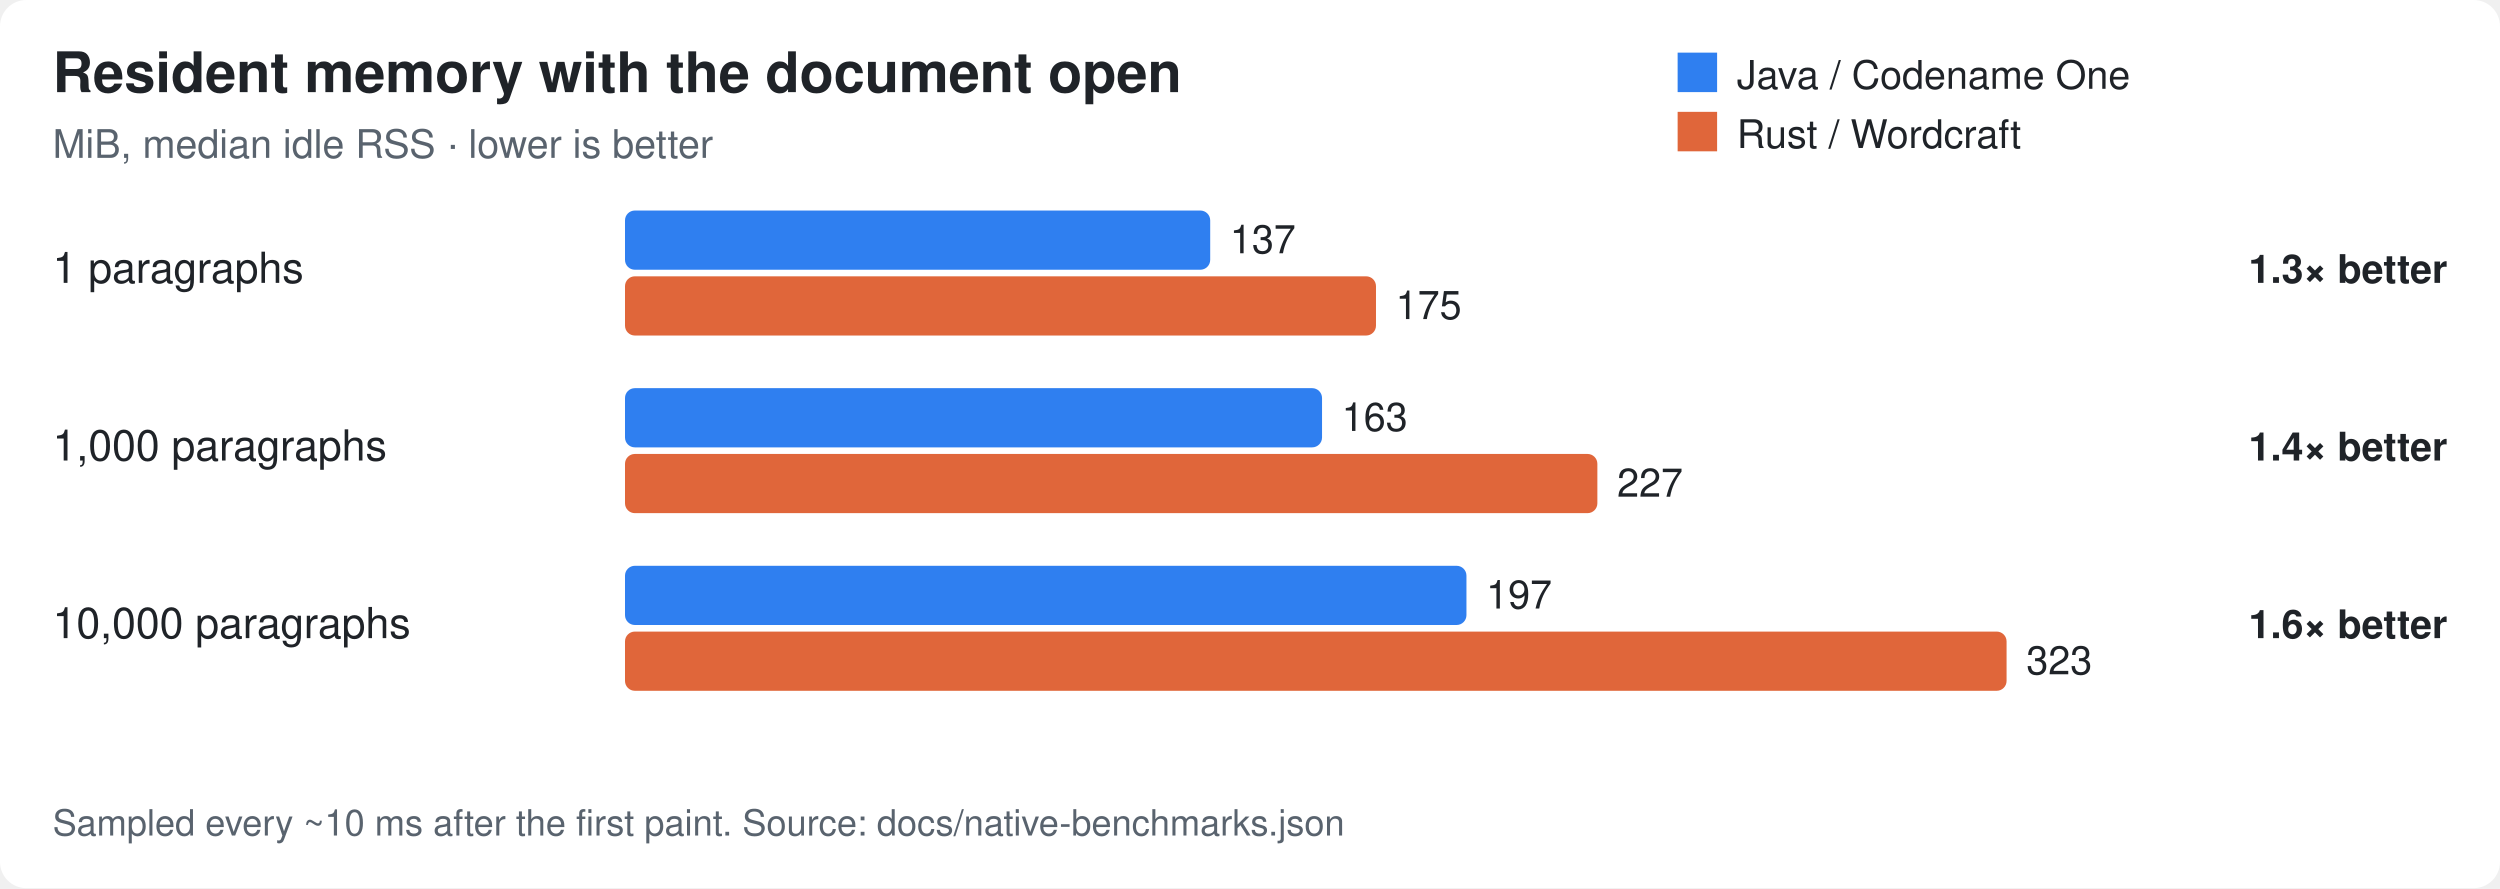
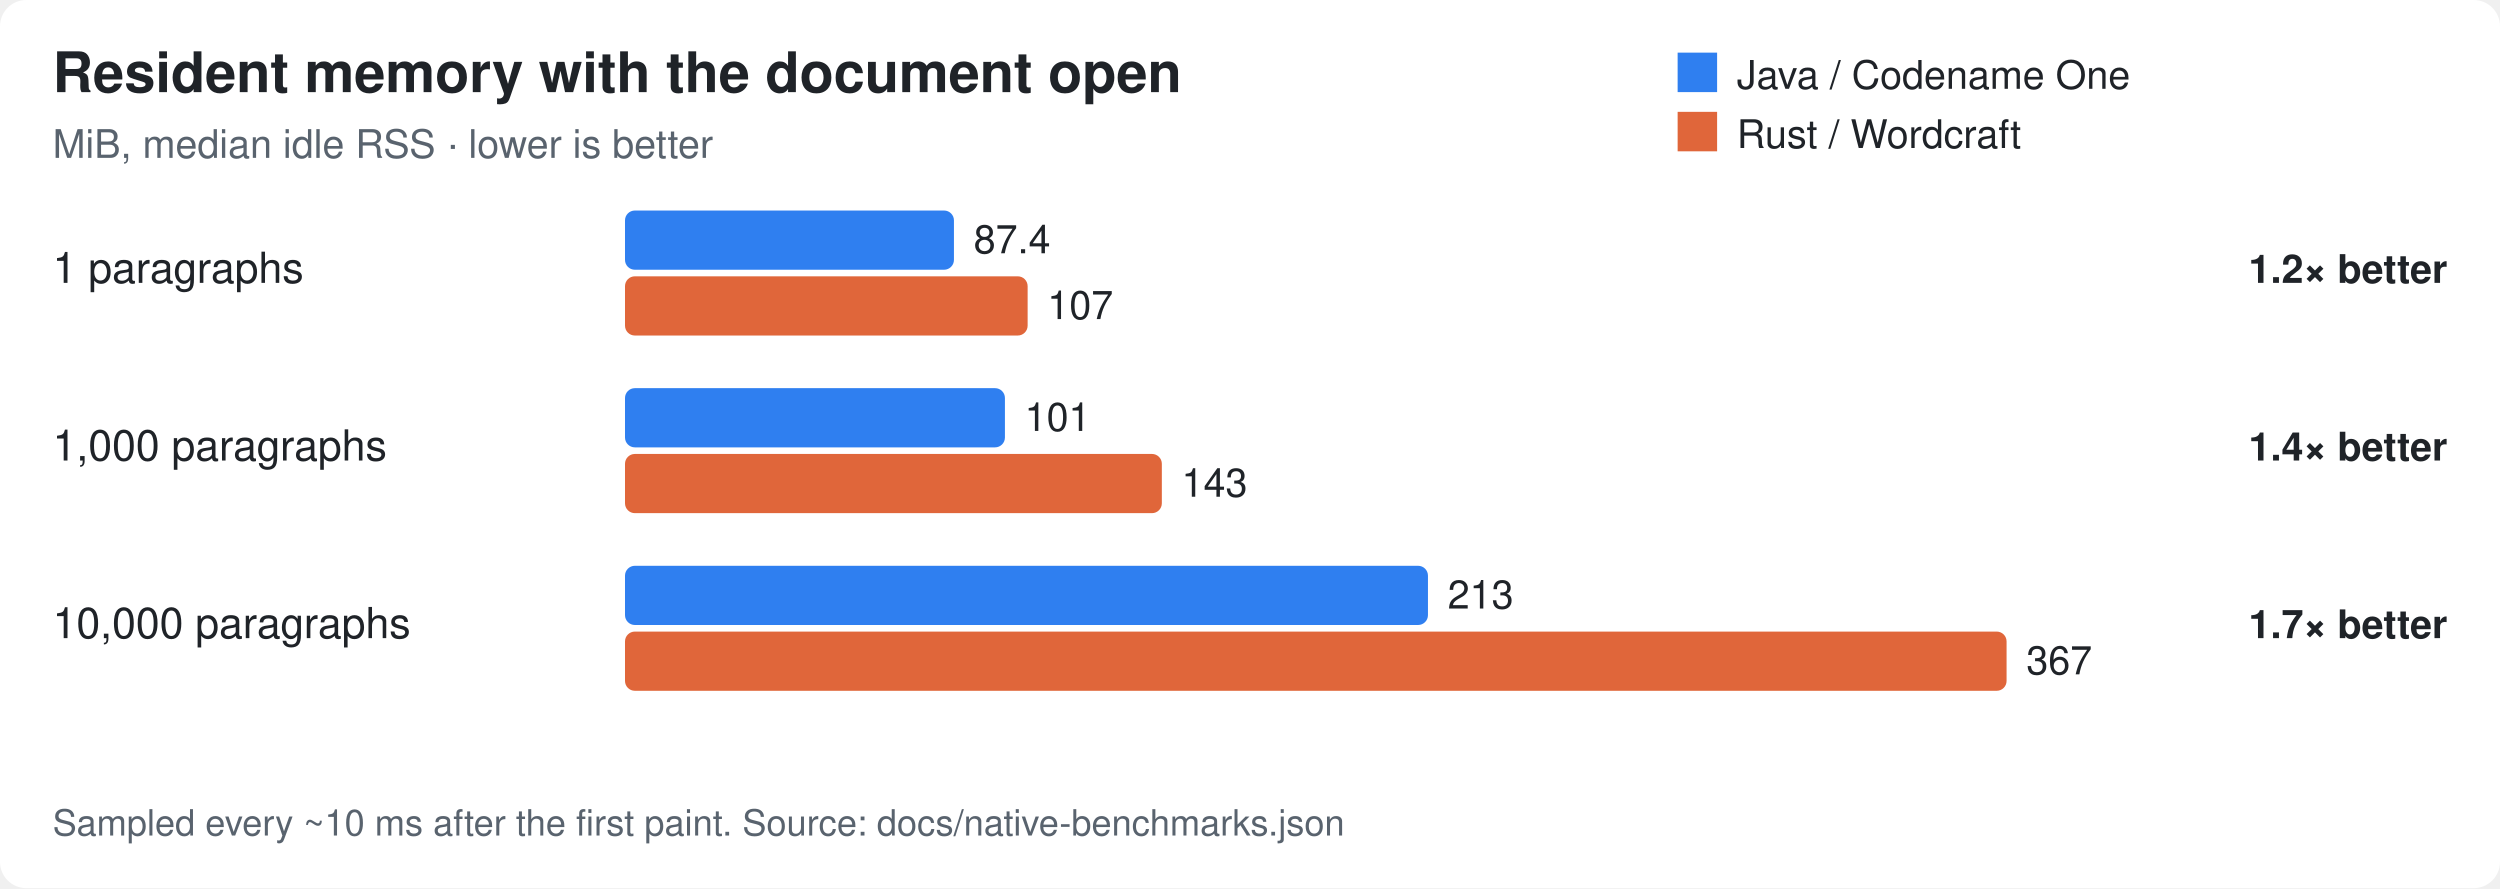
<svg xmlns="http://www.w3.org/2000/svg" width="760" height="270" viewBox="0 0 760 270" font-family="-apple-system,Segoe UI,Helvetica,Arial,sans-serif">
  <style>text{fill:#1f2328}.muted{fill:#59636e}rect.bg{fill:#ffffff}@media (prefers-color-scheme:dark){text{fill:#e6edf3}.muted{fill:#9198a1}rect.bg{fill:#0d1117}}</style>
  <rect class="bg" width="760" height="270" rx="8" />
  <text x="16" y="28" font-size="17" font-weight="600">Resident memory with the document open</text>
  <text x="16" y="48" font-size="12" class="muted">MiB, median idle RSS · lower is better</text>
  <rect x="510" y="16" width="12" height="12" fill="#2f7ff0" />
  <text x="528" y="27" font-size="12">Java / Codename One</text>
  <rect x="510" y="34" width="12" height="12" fill="#e0663a" />
  <text x="528" y="45" font-size="12">Rust / Wordcraft</text>
  <text x="16" y="86" font-size="13">1 paragraphs</text>
-   <rect x="190" y="64" width="177.9" height="18" rx="3" fill="#2f7ff0" />
-   <text x="373.9" y="77" font-size="12">137</text>
-   <rect x="190" y="84" width="228.3" height="18" rx="3" fill="#e0663a" />
-   <text x="424.3" y="97" font-size="12">175</text>
-   <text x="744" y="86" font-size="12" font-weight="600" text-anchor="end" fill="#2f7ff0">1.3× better</text>
+   <rect x="190" y="64" width="100.0" height="18" rx="3" fill="#2f7ff0" />
+   <text x="296.0" y="77" font-size="12">87.4</text>
+   <rect x="190" y="84" width="122.4" height="18" rx="3" fill="#e0663a" />
+   <text x="318.4" y="97" font-size="12">107</text>
+   <text x="744" y="86" font-size="12" font-weight="600" text-anchor="end" fill="#2f7ff0">1.2× better</text>
  <text x="16" y="140" font-size="13">1,000 paragraphs</text>
-   <rect x="190" y="118" width="211.9" height="18" rx="3" fill="#2f7ff0" />
-   <text x="407.9" y="131" font-size="12">163</text>
-   <rect x="190" y="138" width="295.6" height="18" rx="3" fill="#e0663a" />
-   <text x="491.6" y="151" font-size="12">227</text>
+   <rect x="190" y="118" width="115.5" height="18" rx="3" fill="#2f7ff0" />
+   <text x="311.5" y="131" font-size="12">101</text>
+   <rect x="190" y="138" width="163.2" height="18" rx="3" fill="#e0663a" />
+   <text x="359.2" y="151" font-size="12">143</text>
  <text x="744" y="140" font-size="12" font-weight="600" text-anchor="end" fill="#2f7ff0">1.4× better</text>
  <text x="16" y="194" font-size="13">10,000 paragraphs</text>
-   <rect x="190" y="172" width="255.8" height="18" rx="3" fill="#2f7ff0" />
-   <text x="451.8" y="185" font-size="12">197</text>
+   <rect x="190" y="172" width="244.1" height="18" rx="3" fill="#2f7ff0" />
+   <text x="440.1" y="185" font-size="12">213</text>
  <rect x="190" y="192" width="420.0" height="18" rx="3" fill="#e0663a" />
-   <text x="616.0" y="205" font-size="12">323</text>
-   <text x="744" y="194" font-size="12" font-weight="600" text-anchor="end" fill="#2f7ff0">1.6× better</text>
+   <text x="616.0" y="205" font-size="12">367</text>
+   <text x="744" y="194" font-size="12" font-weight="600" text-anchor="end" fill="#2f7ff0">1.7× better</text>
  <text x="16" y="254" font-size="11" class="muted">Sampled every ~10 ms after the first paint. Source: docs/native-benchmarks.json</text>
</svg>
